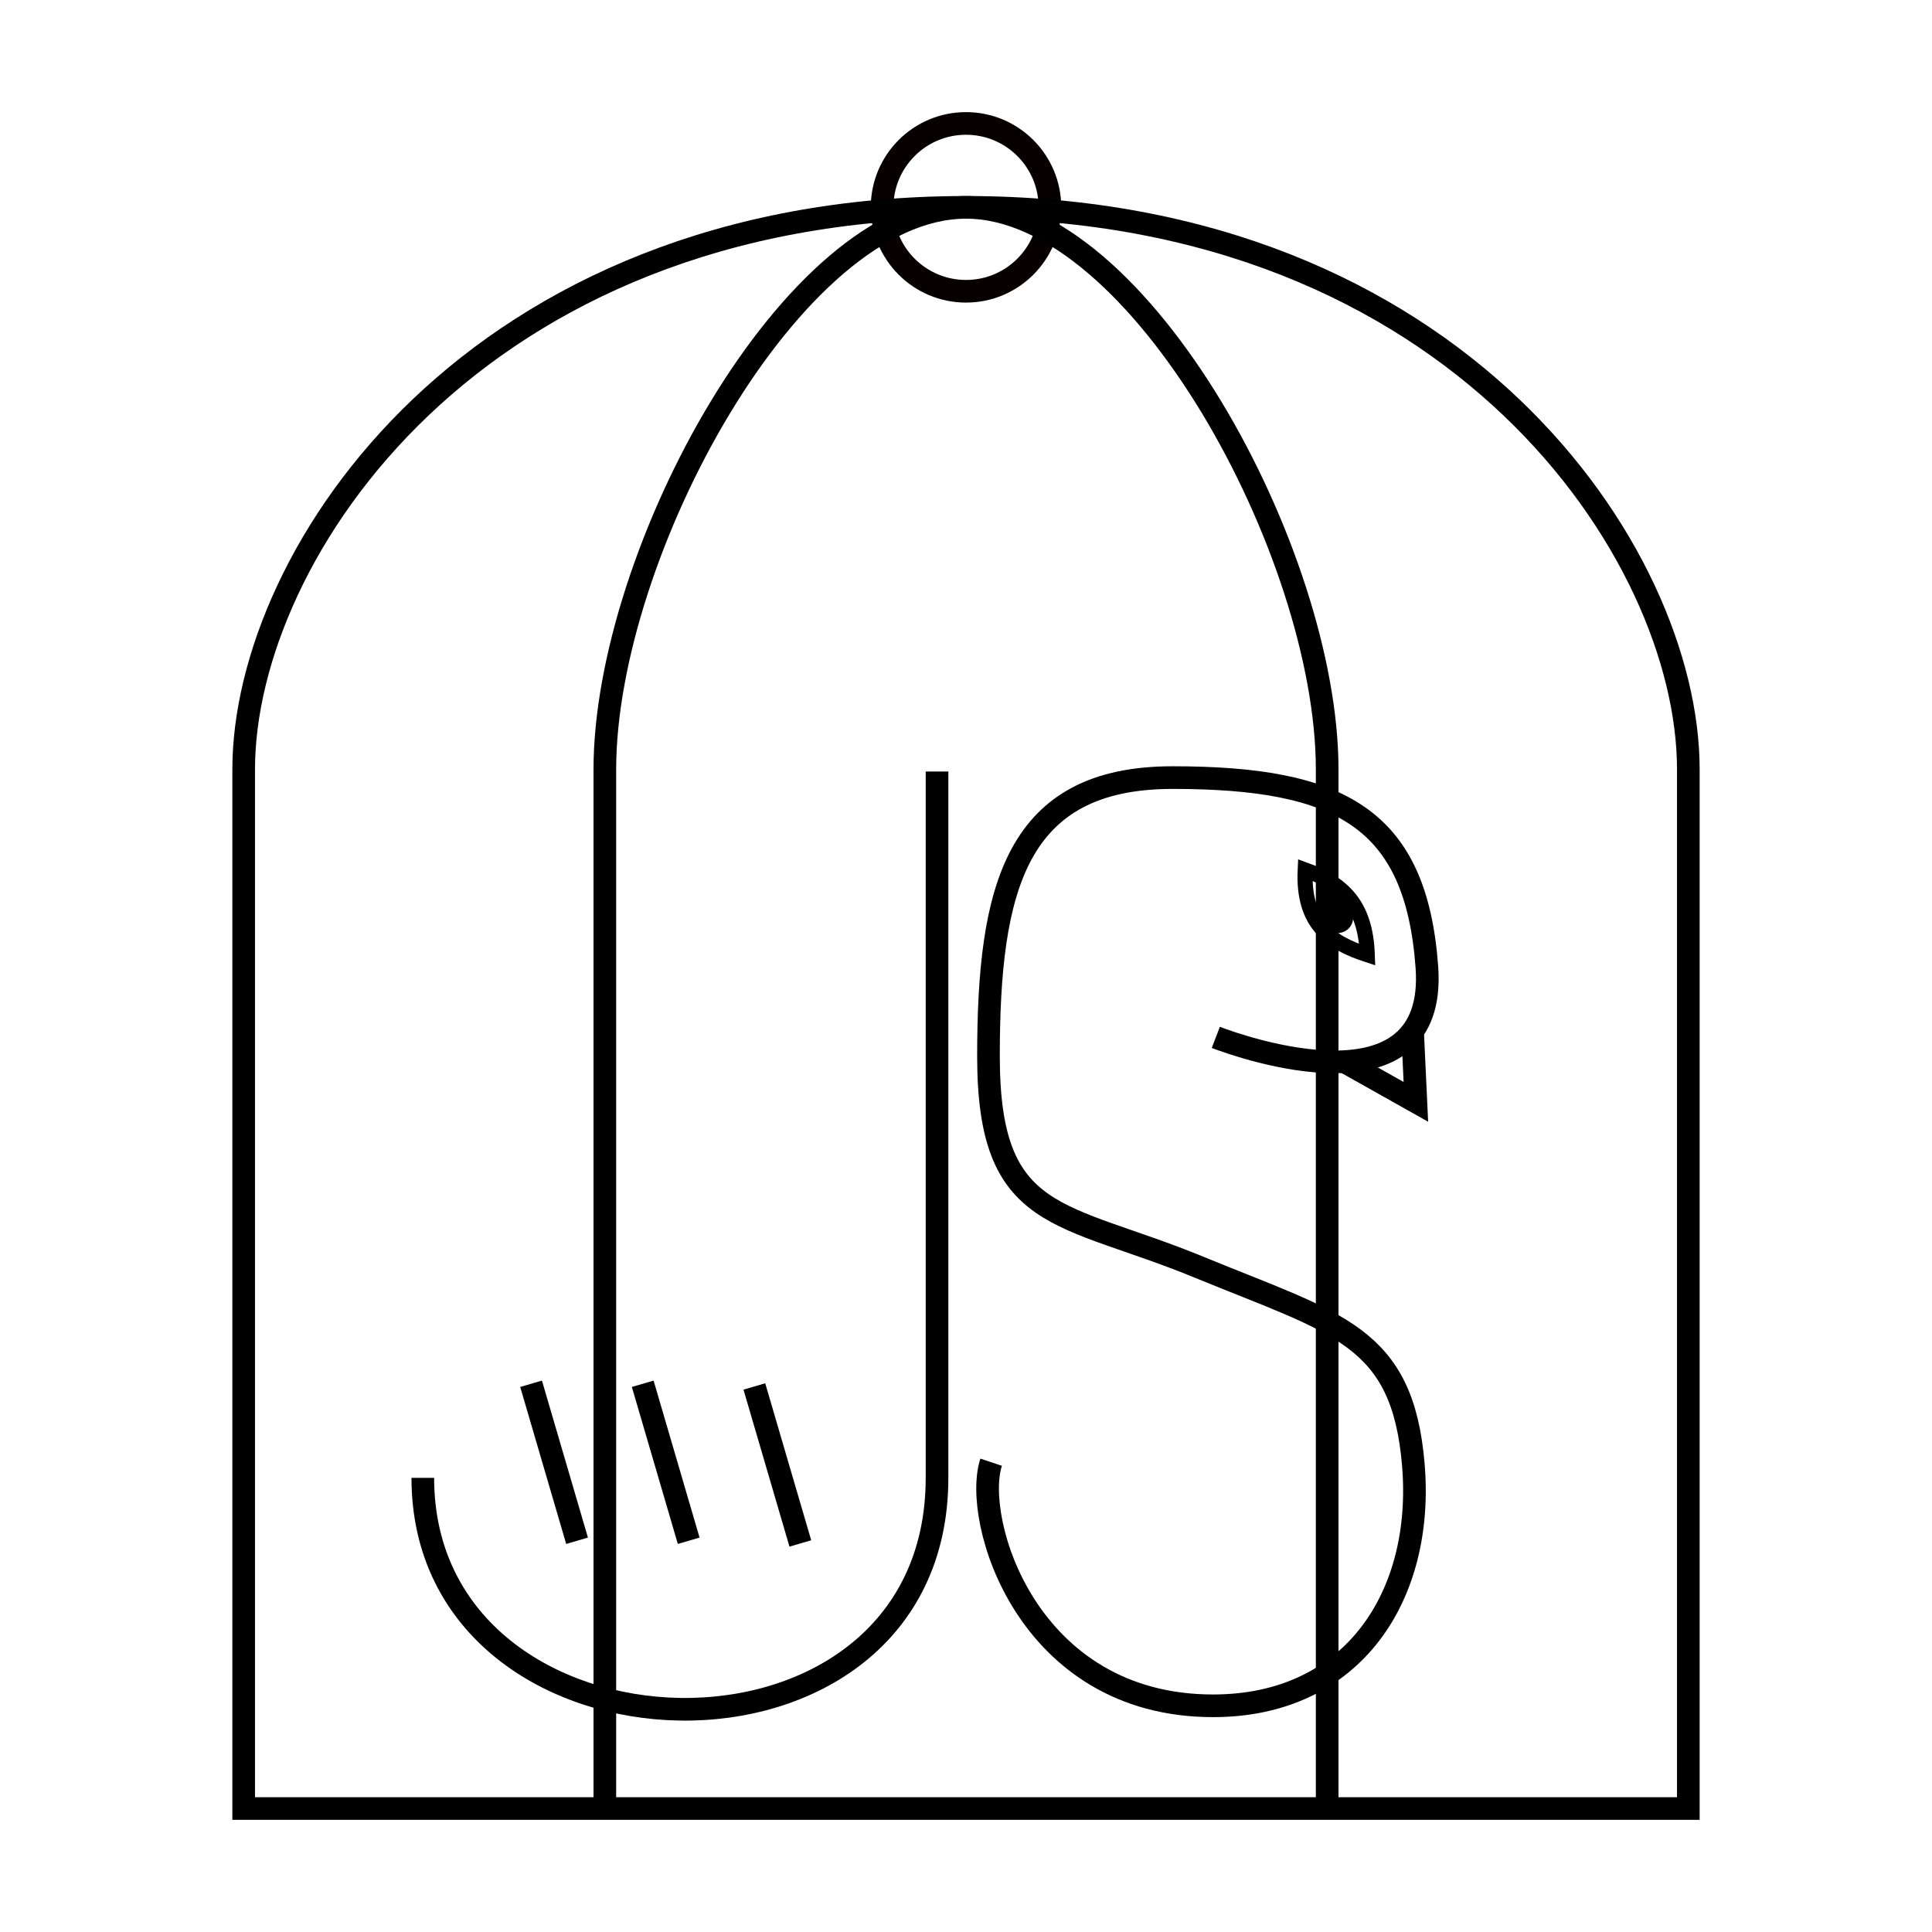
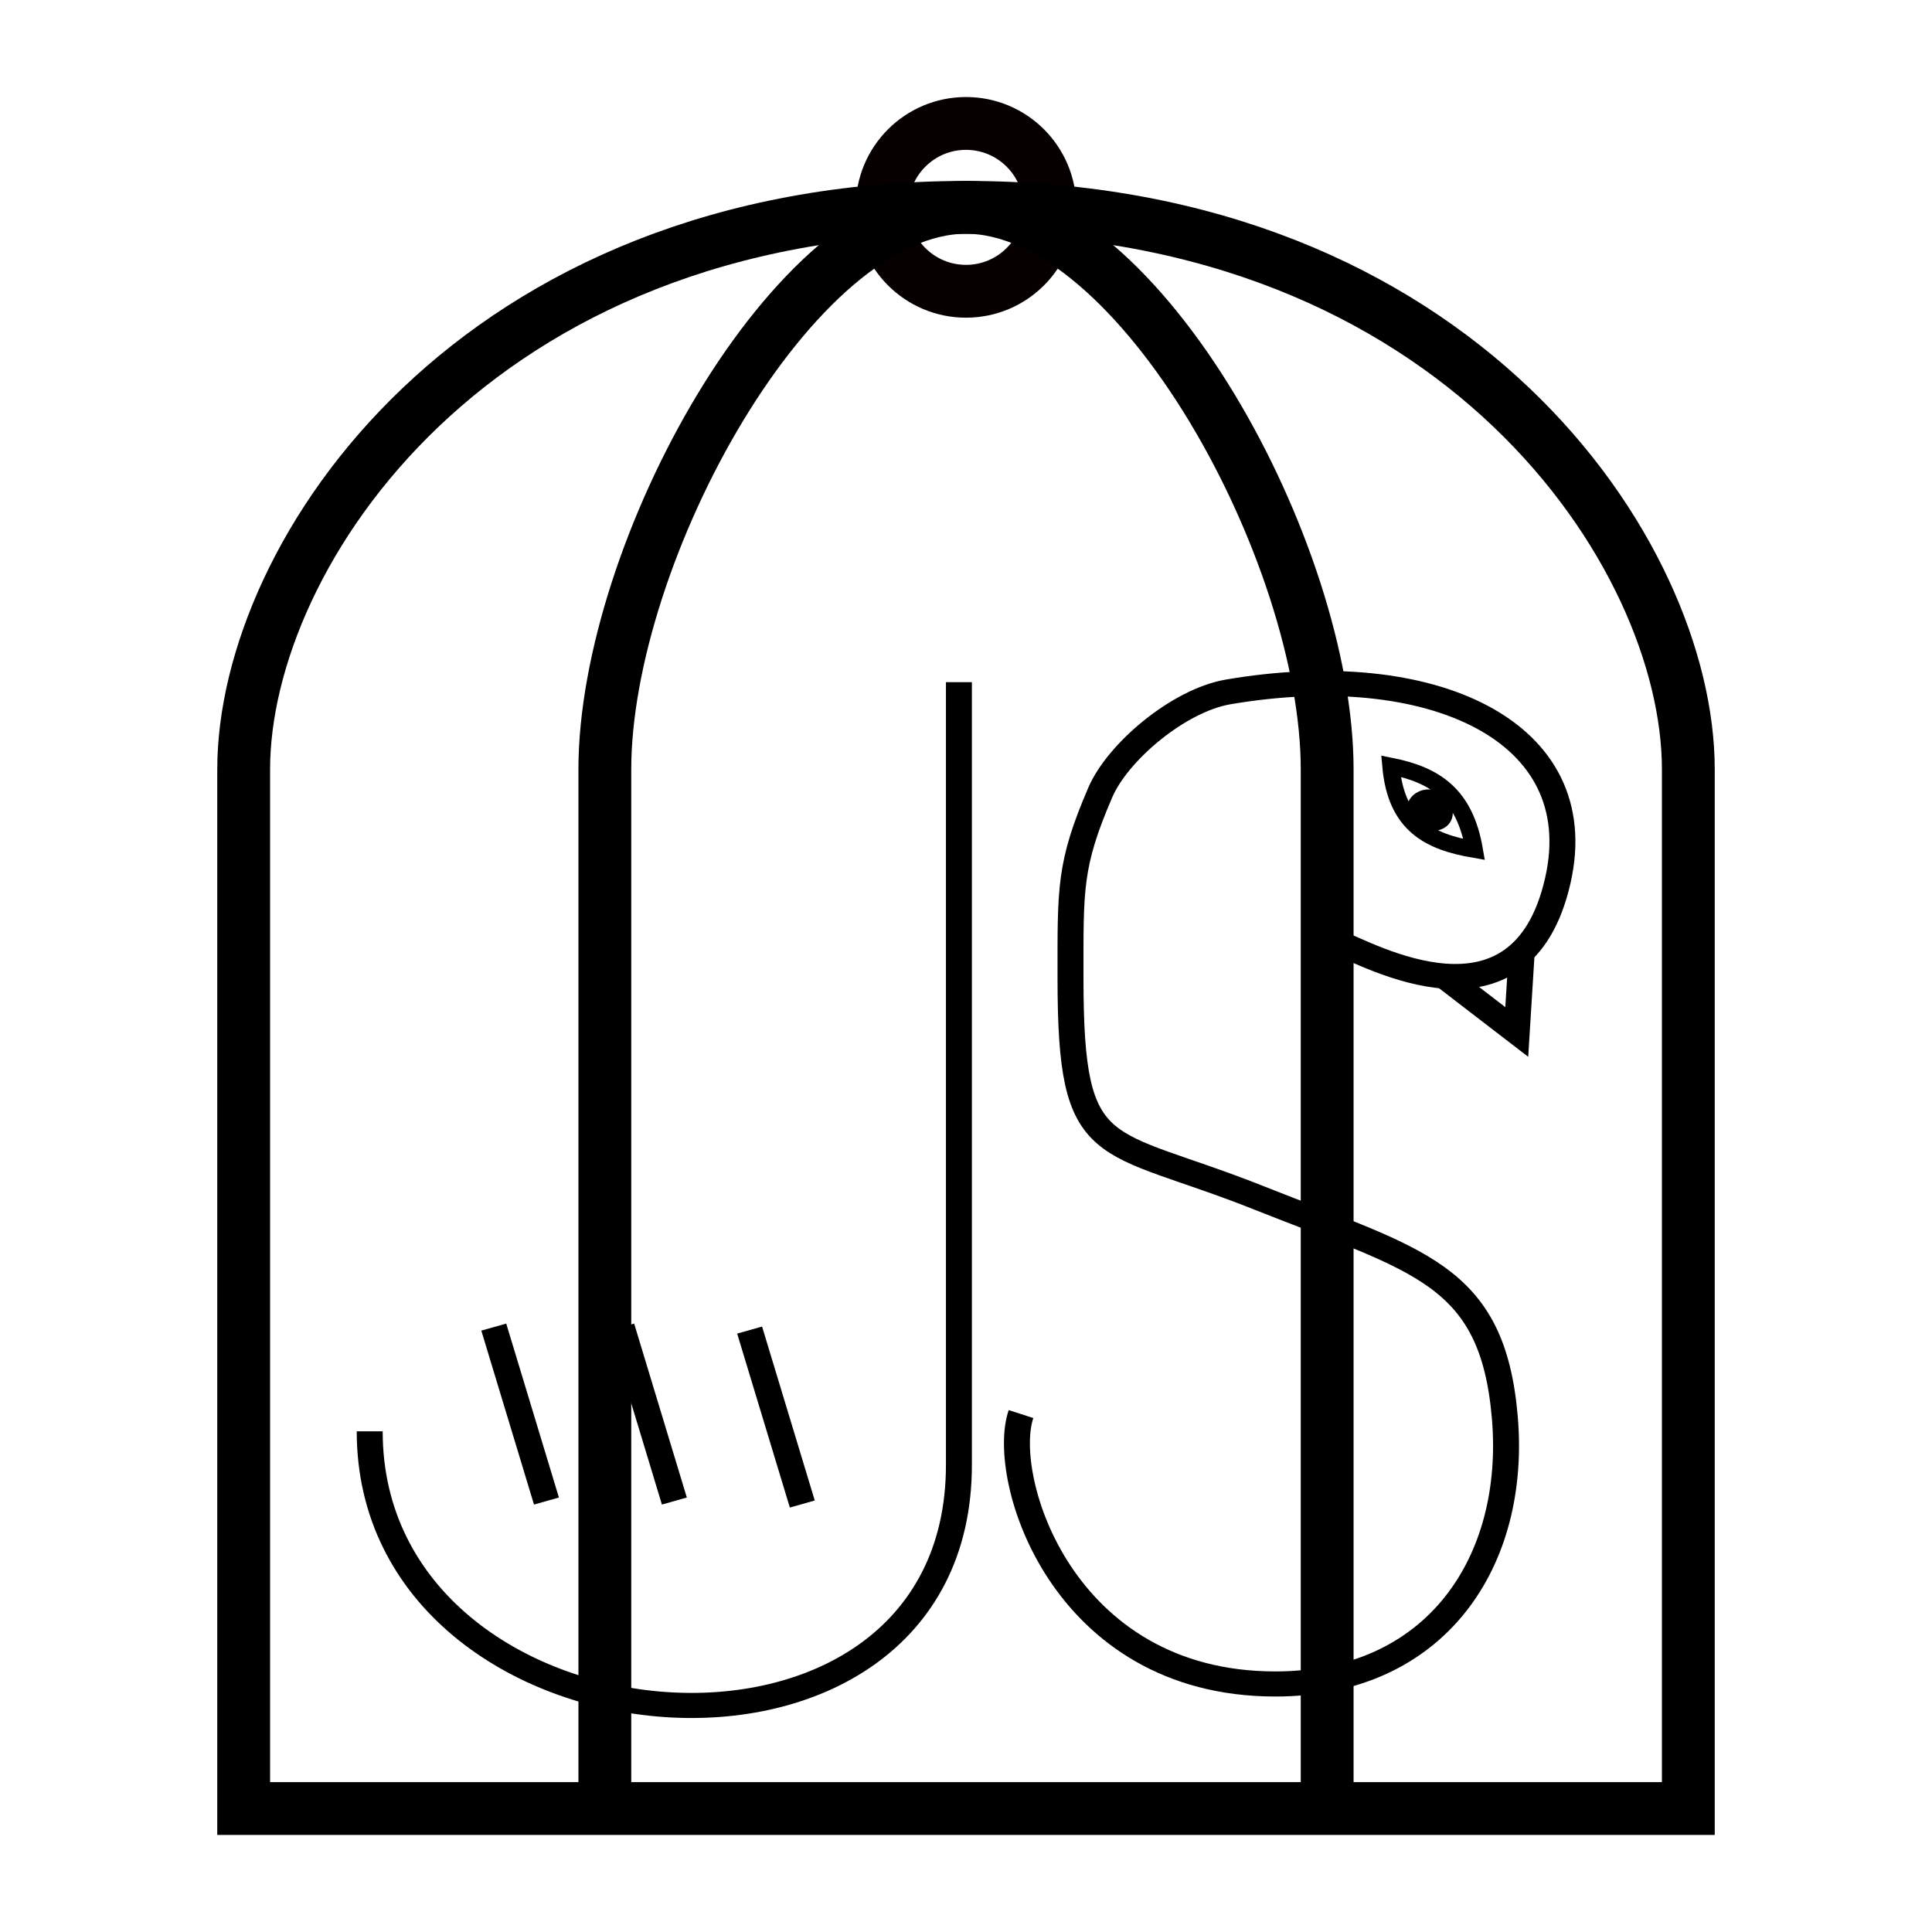
<svg xmlns="http://www.w3.org/2000/svg" width="128" height="128" viewBox="0 0 33.867 33.867" version="1.1" id="svg8">
  <defs id="defs2" />
  <g id="layer1" transform="translate(-64.26447,-80.76816)">
-     <path style="fill:none;stroke:#000000;stroke-width:0.397;stroke-linecap:butt;stroke-linejoin:miter;stroke-miterlimit:4;stroke-dasharray:none;stroke-opacity:1" d="m 80.69,94.292 c 0,0 0,6.831 0,12.382 0,5.551 -9.014,5.266 -9.014,0" id="path4524" />
-     <path style="fill:none;stroke:#000000;stroke-width:0.397;stroke-linecap:butt;stroke-linejoin:miter;stroke-miterlimit:4;stroke-dasharray:none;stroke-opacity:1" d="m 85.577,98.953 c 0.469,0.18 3.89,1.376 3.7,-1.233 -0.19,-2.609 -1.517,-3.321 -4.459,-3.321 -2.752,0 -3.226,1.945 -3.226,4.886 0,2.941 1.281,2.704 3.7,3.7 2.419,0.996 3.558,1.186 3.748,3.463 0.19,2.277 -1.044,4.222 -3.511,4.222 -3.274,0 -4.222,-3.273 -3.89,-4.27" id="path4526" />
-     <path style="fill:none;stroke:#000000;stroke-width:0.397;stroke-linecap:butt;stroke-linejoin:miter;stroke-miterlimit:4;stroke-dasharray:none;stroke-opacity:1" d="m 87.83,99.378 1.254,0.705 -0.058,-1.237" id="path4530" />
-     <path style="fill:none;stroke:#000000;stroke-width:0.265;stroke-linecap:butt;stroke-linejoin:miter;stroke-miterlimit:4;stroke-dasharray:none;stroke-opacity:1" d="m 87.144,96.018 c 0.654,0.236 1.058,0.603 1.088,1.486 -0.651,-0.214 -1.132,-0.539 -1.088,-1.486 z" id="path4532" />
-     <path style="fill:#000000;fill-opacity:1;stroke:#000000;stroke-width:0.194;stroke-linecap:butt;stroke-linejoin:miter;stroke-miterlimit:4;stroke-dasharray:none;stroke-opacity:1" d="m 87.861,96.69 c -0.217,-0.274 -0.571,-0.074 -0.442,0.175 0.129,0.248 0.588,0.236 0.442,-0.175 z" id="path4534" />
-     <path style="fill:none;stroke:#000000;stroke-width:0.397;stroke-linecap:butt;stroke-linejoin:miter;stroke-miterlimit:4;stroke-dasharray:none;stroke-opacity:1" d="m 73.574,105.025 0.806,2.752" id="path4542" />
-     <path id="path4562" d="m 75.531,105.025 0.806,2.752" style="fill:none;stroke:#000000;stroke-width:0.397;stroke-linecap:butt;stroke-linejoin:miter;stroke-miterlimit:4;stroke-dasharray:none;stroke-opacity:1" />
-     <path style="fill:none;stroke:#000000;stroke-width:0.397;stroke-linecap:butt;stroke-linejoin:miter;stroke-miterlimit:4;stroke-dasharray:none;stroke-opacity:1" d="m 77.488,105.072 0.806,2.752" id="path4564" />
-     <circle style="fill:none;fill-opacity:1;stroke:#070000;stroke-width:0.397;stroke-linecap:round;stroke-miterlimit:4;stroke-dasharray:none;stroke-opacity:1" id="path4642" cx="81.198" cy="84.403" r="1.471" />
-     <path style="fill:none;stroke:#000000;stroke-width:0.397;stroke-linecap:butt;stroke-linejoin:miter;stroke-miterlimit:4;stroke-dasharray:none;stroke-dashoffset:0;stroke-opacity:1" d="m 81.198,84.403 c -8.607,0 -12.662,6.062 -12.662,9.852 V 112.471 H 93.86 V 94.255 c 0,-3.79 -4.055,-9.852 -12.662,-9.852" id="path4656" />
-     <path id="path863" d="m 81.198,84.403 c -3.039,0 -6.331,6.062 -6.331,9.852 v 18.216" style="fill:none;stroke:#000000;stroke-width:0.397;stroke-linecap:butt;stroke-linejoin:miter;stroke-miterlimit:4;stroke-dasharray:none;stroke-dashoffset:0;stroke-opacity:1" />
-     <path style="fill:none;stroke:#000000;stroke-width:0.397;stroke-linecap:butt;stroke-linejoin:miter;stroke-miterlimit:4;stroke-dasharray:none;stroke-dashoffset:0;stroke-opacity:1" d="m 81.198,84.403 c 3.039,0 6.331,6.062 6.331,9.852 v 18.216" id="path865" />
+     <g id="g838" transform="matrix(1.145844,0,0,1.108021,-11.38427,-12.33843)">
+       <path id="path4524" d="m 80.69,94.822 v 12.382 c 0,5.551 -9.014,4.736 -9.014,-0.53" style="fill:none;stroke:#000000;stroke-width:0.397;stroke-linecap:butt;stroke-linejoin:miter;stroke-miterlimit:4;stroke-dasharray:none;stroke-opacity:1" />
+       <path id="path4526" d="m 86.478,98.937 c 0.469,0.18 2.812,1.575 3.374,-0.976 0.525,-2.384 -1.954,-3.53 -5.042,-2.985 -0.76,0.134 -1.691,0.951 -1.956,1.588 -0.479,1.149 -0.457,1.524 -0.457,2.943 0,2.941 0.476,2.482 2.896,3.479 2.419,0.996 3.558,1.186 3.748,3.463 0.19,2.277 -1.044,4.222 -3.511,4.222 -3.274,0 -4.222,-3.273 -3.89,-4.27" style="fill:none;stroke:#000000;stroke-width:0.397;stroke-linecap:butt;stroke-linejoin:miter;stroke-miterlimit:4;stroke-dasharray:none;stroke-opacity:1" />
+       <path id="path4530" d="m 88.111,99.471 1.113,0.885 0.076,-1.266" style="fill:none;stroke:#000000;stroke-width:0.397;stroke-linecap:butt;stroke-linejoin:miter;stroke-miterlimit:4;stroke-dasharray:none;stroke-opacity:1" />
+       <path id="path4532" d="m 87.299,96.15 c 0.679,0.141 1.128,0.448 1.274,1.319 -0.673,-0.12 -1.193,-0.375 -1.274,-1.319 z" style="fill:none;stroke:#000000;stroke-width:0.265;stroke-linecap:butt;stroke-linejoin:miter;stroke-miterlimit:4;stroke-dasharray:none;stroke-opacity:1" />
+       <path id="path4534" d="m 88.099,96.714 c -0.251,-0.241 -0.575,0.008 -0.415,0.236 0.16,0.228 0.614,0.151 0.415,-0.236 z" style="fill:#000000;fill-opacity:1;stroke:#000000;stroke-width:0.194;stroke-linecap:butt;stroke-linejoin:miter;stroke-miterlimit:4;stroke-dasharray:none;stroke-opacity:1" />
+       <path id="path4542" d="m 73.574,105.025 0.806,2.752" style="fill:none;stroke:#000000;stroke-width:0.397;stroke-linecap:butt;stroke-linejoin:miter;stroke-miterlimit:4;stroke-dasharray:none;stroke-opacity:1" />
+       <path style="fill:none;stroke:#000000;stroke-width:0.397;stroke-linecap:butt;stroke-linejoin:miter;stroke-miterlimit:4;stroke-dasharray:none;stroke-opacity:1" d="m 75.531,105.025 0.806,2.752" id="path4562" />
+       <path id="path4564" d="m 77.488,105.072 0.806,2.752" style="fill:none;stroke:#000000;stroke-width:0.397;stroke-linecap:butt;stroke-linejoin:miter;stroke-miterlimit:4;stroke-dasharray:none;stroke-opacity:1" />
+     </g>
+     <g id="g859">
+       <circle r="1.471" cy="84.403" cx="81.198" id="path4642" style="fill:none;fill-opacity:1;stroke:#070000;stroke-width:0.926;stroke-linecap:round;stroke-miterlimit:4;stroke-dasharray:none;stroke-opacity:1" />
+       <path id="path4656" d="m 81.198,84.403 c -8.607,0 -12.662,6.062 -12.662,9.852 V 112.471 H 93.86 V 94.255 c 0,-3.79 -4.055,-9.852 -12.662,-9.852" style="fill:none;stroke:#000000;stroke-width:0.926;stroke-linecap:butt;stroke-linejoin:miter;stroke-miterlimit:4;stroke-dasharray:none;stroke-dashoffset:0;stroke-opacity:1" />
+       <path style="fill:none;stroke:#000000;stroke-width:0.926;stroke-linecap:butt;stroke-linejoin:miter;stroke-miterlimit:4;stroke-dasharray:none;stroke-dashoffset:0;stroke-opacity:1" d="m 81.198,84.403 c -3.039,0 -6.331,6.062 -6.331,9.852 v 18.216" id="path863" />
+       <path id="path865" d="m 81.198,84.403 c 3.039,0 6.331,6.062 6.331,9.852 v 18.216" style="fill:none;stroke:#000000;stroke-width:0.926;stroke-linecap:butt;stroke-linejoin:miter;stroke-miterlimit:4;stroke-dasharray:none;stroke-dashoffset:0;stroke-opacity:1" />
+     </g>
  </g>
</svg>
